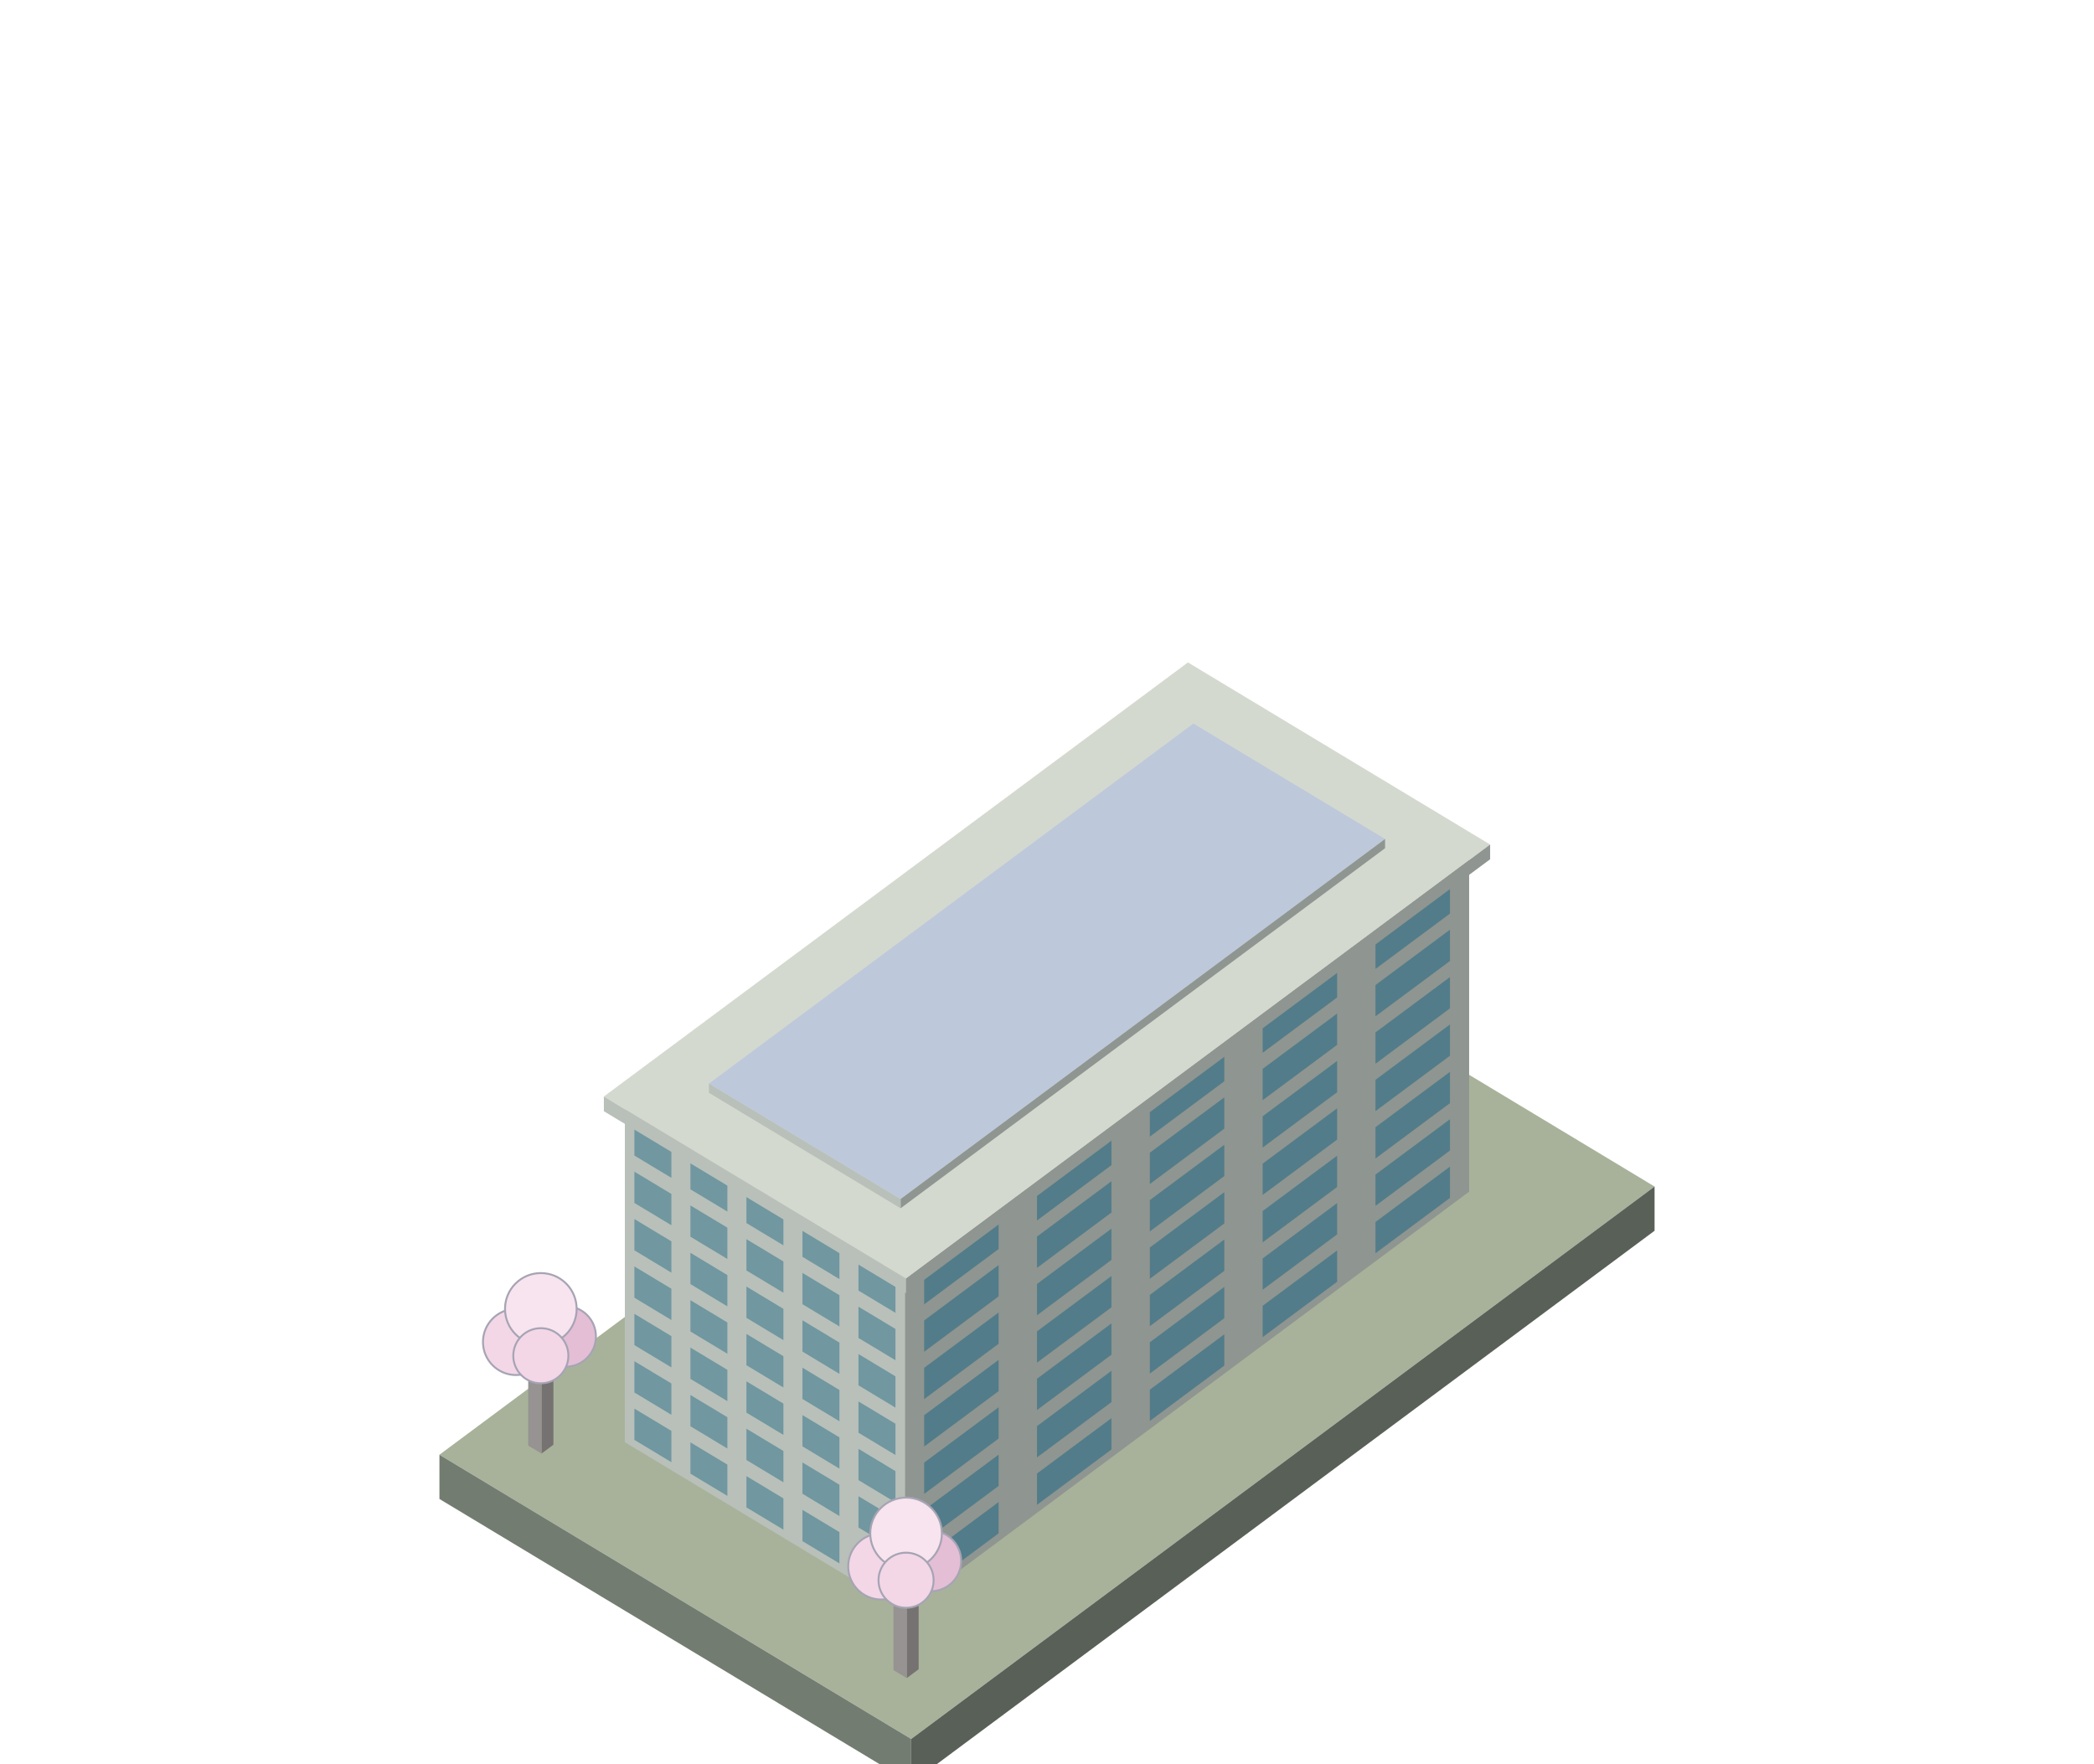
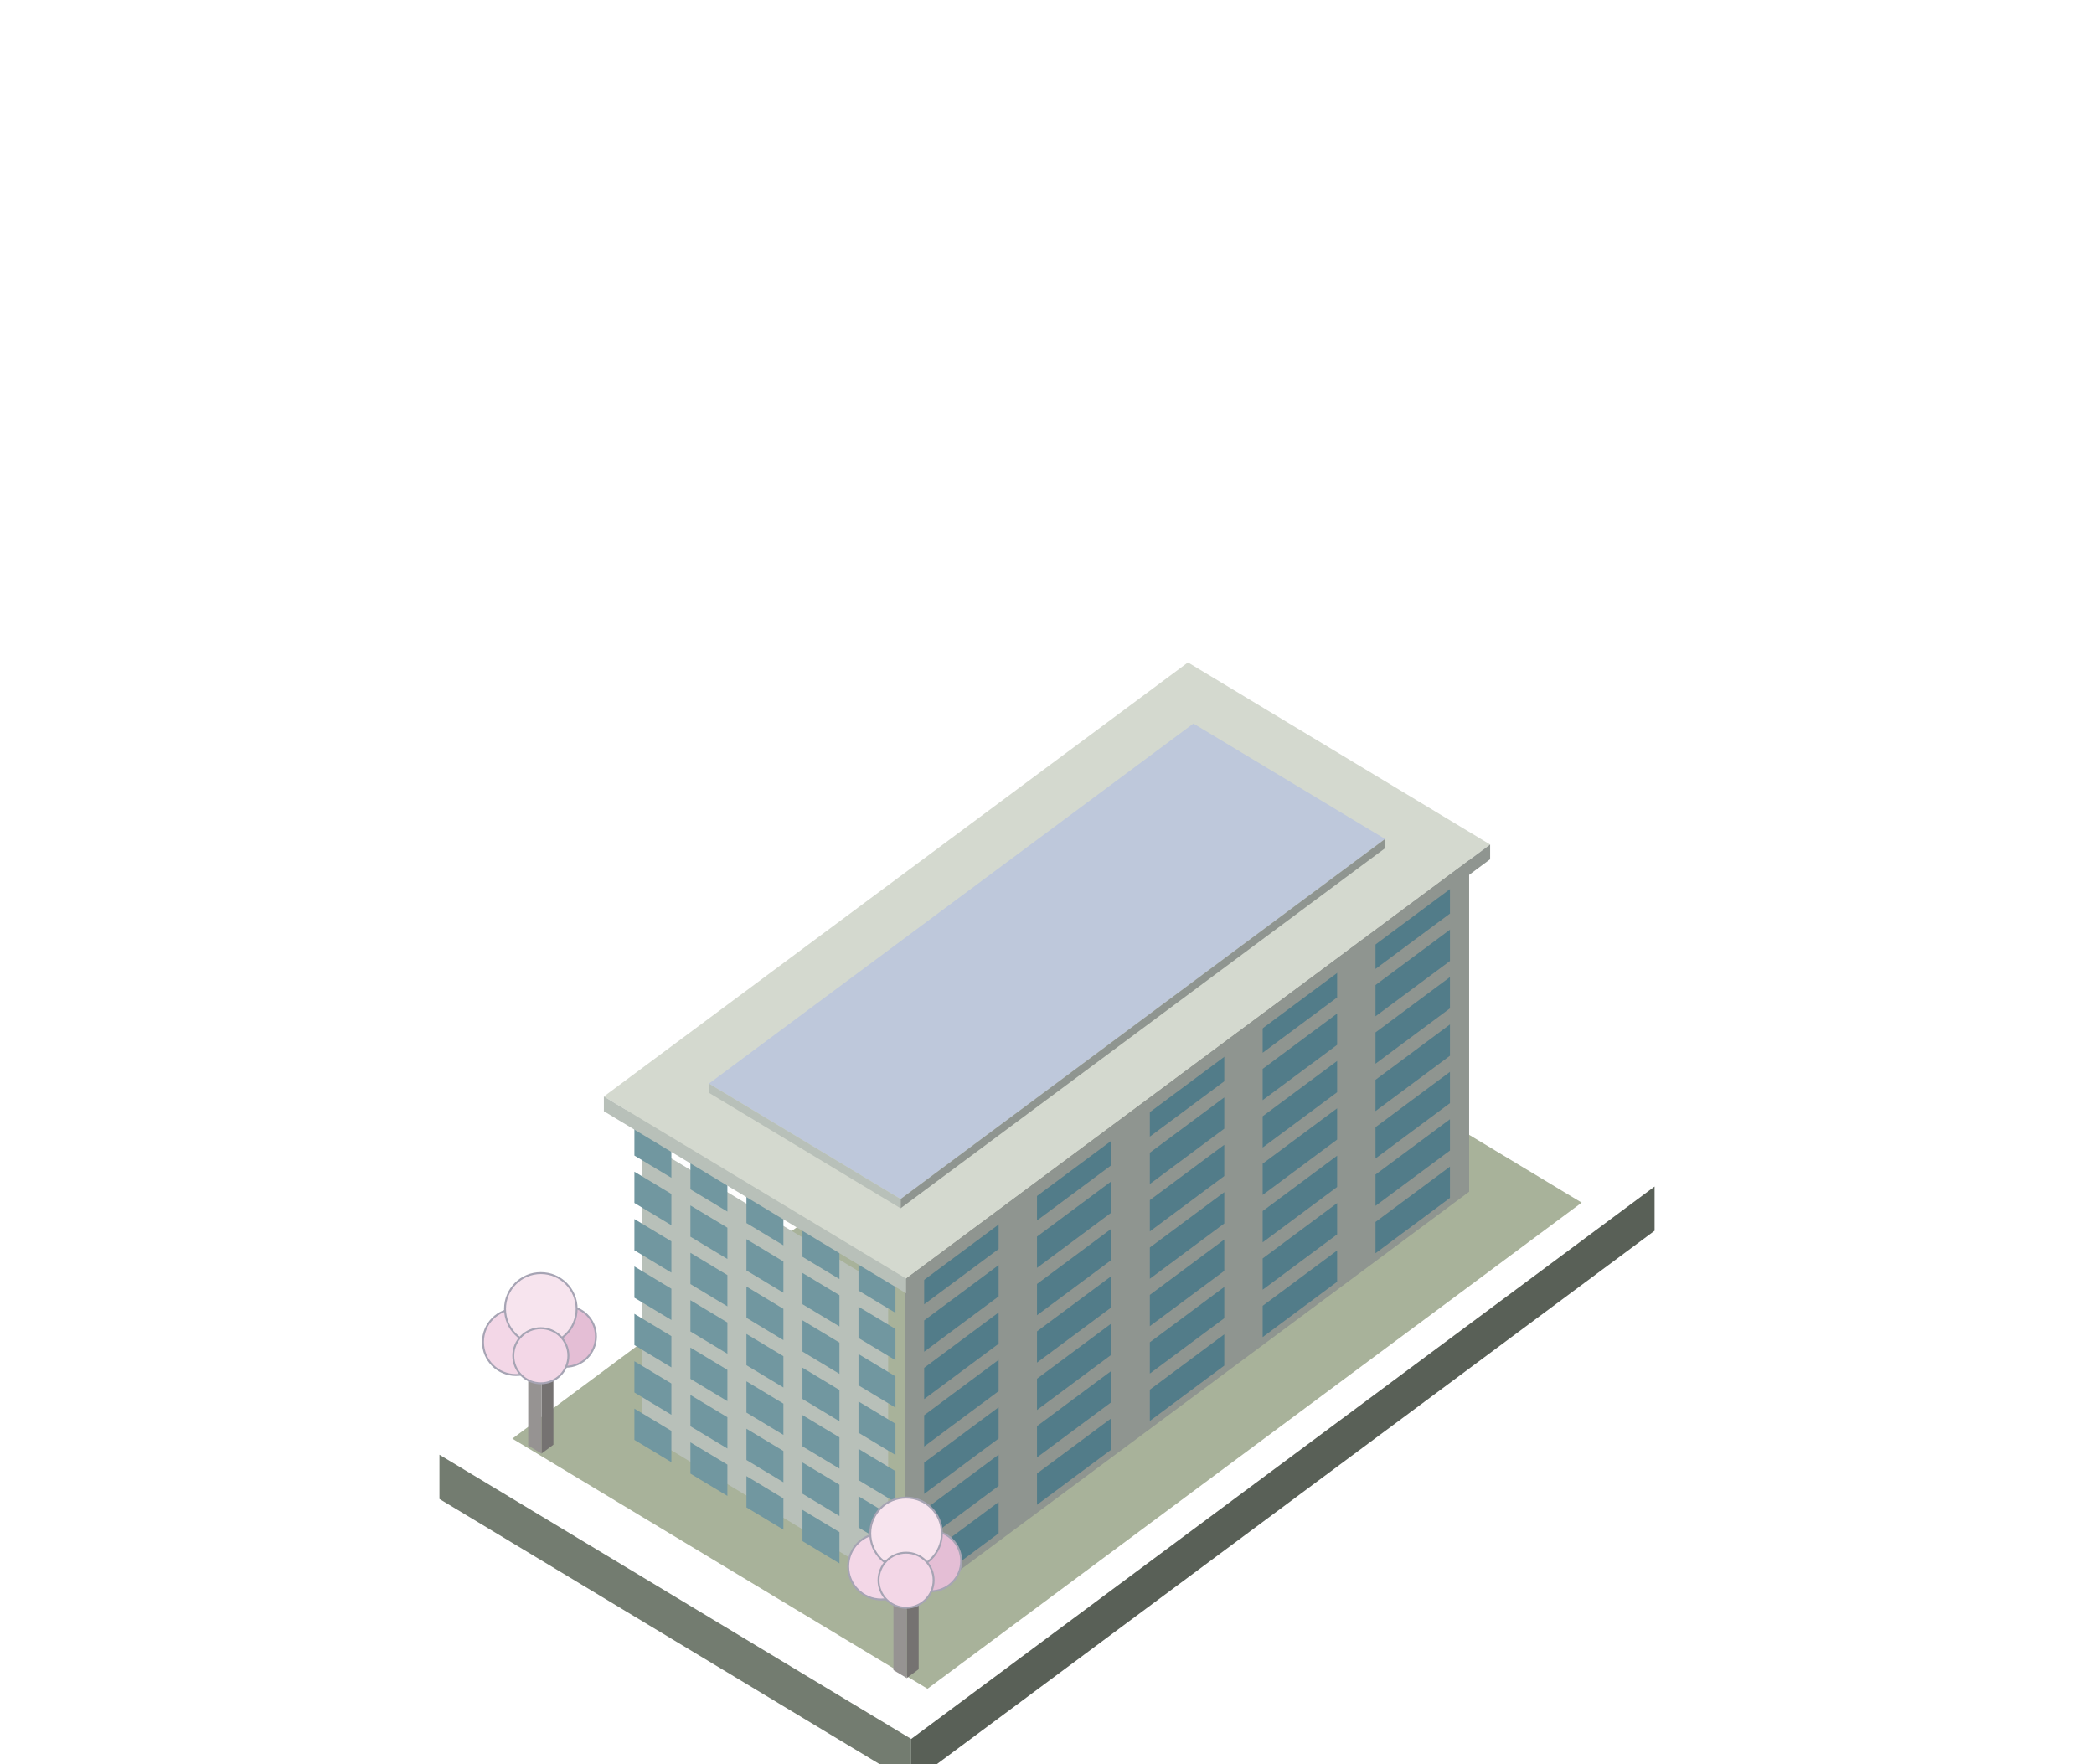
<svg xmlns="http://www.w3.org/2000/svg" width="760" height="640" viewBox="0 0 760 640">
  <polygon points="435.59,348.10 431.26,351.32 431.26,323.23 435.59,320.01" fill="#757271" stroke="none" stroke-width="0" stroke-linejoin="round" />
  <polygon points="431.26,351.32 426.44,348.42 426.44,320.33 431.26,323.23" fill="#969392" stroke="none" stroke-width="0" stroke-linejoin="round" />
  <polygon points="435.59,320.01 431.26,323.23 426.44,320.33 430.78,317.11" fill="#aaa0a1" stroke="none" stroke-width="0" stroke-linejoin="round" />
  <circle cx="422.02" cy="310.81" r="12" fill="#f3d7e7" stroke="#a6a4b4" stroke-width=".7" />
  <circle cx="440.02" cy="308.81" r="11" fill="#e4bed5" stroke="#a6a4b4" stroke-width=".7" />
  <circle cx="431.02" cy="298.81" r="13" fill="#f7e4ee" stroke="#a6a4b4" stroke-width=".7" />
  <circle cx="431.02" cy="315.81" r="10" fill="#f3d7e7" stroke="#a6a4b4" stroke-width=".7" />
-   <polygon points="600.51,430.64 330.71,631.14 159.49,527.98 429.29,327.48" fill="#a8b29a" stroke="none" stroke-width="0" stroke-linejoin="round" />
+   <polygon points="574.05,436.48 336.62,612.92 185.95,522.14 423.38,345.70" fill="#a8b29a" stroke="none" stroke-width="0" stroke-linejoin="round" />
  <polygon points="600.51,446.69 330.71,647.19 330.71,631.14 600.51,430.64" fill="#596057" stroke="none" stroke-width="0" stroke-linejoin="round" />
  <polygon points="200.86,524.34 196.53,527.56 196.53,499.47 200.86,496.25" fill="#757271" stroke="none" stroke-width="0" stroke-linejoin="round" />
  <polygon points="196.53,527.56 191.71,524.66 191.71,496.57 196.53,499.47" fill="#969392" stroke="none" stroke-width="0" stroke-linejoin="round" />
  <polygon points="200.86,496.25 196.53,499.47 191.71,496.57 196.05,493.35" fill="#aaa0a1" stroke="none" stroke-width="0" stroke-linejoin="round" />
  <circle cx="187.29" cy="487.05" r="12" fill="#f3d7e7" stroke="#a6a4b4" stroke-width=".7" />
  <circle cx="205.29" cy="485.05" r="11" fill="#e4bed5" stroke="#a6a4b4" stroke-width=".7" />
  <circle cx="196.29" cy="475.05" r="13" fill="#f7e4ee" stroke="#a6a4b4" stroke-width=".7" />
  <circle cx="196.29" cy="492.05" r="10" fill="#f3d7e7" stroke="#a6a4b4" stroke-width=".7" />
  <polygon points="533.21,432.52 328.45,584.68 328.45,464.29 533.21,312.13" fill="#8f9590" stroke="none" stroke-width="0" stroke-linejoin="round" />
  <polygon points="526.25,434.77 499.22,454.85 499.22,443.50 526.25,423.42" fill="#527c89" stroke="none" stroke-width="0" stroke-linejoin="round" />
  <polygon points="485.30,465.20 458.27,485.29 458.27,473.93 485.30,453.85" fill="#527c89" stroke="none" stroke-width="0" stroke-linejoin="round" />
  <polygon points="444.34,495.63 417.32,515.72 417.32,504.37 444.34,484.28" fill="#527c89" stroke="none" stroke-width="0" stroke-linejoin="round" />
  <polygon points="403.39,526.07 376.37,546.15 376.37,534.80 403.39,514.71" fill="#527c89" stroke="none" stroke-width="0" stroke-linejoin="round" />
  <polygon points="362.44,556.50 335.42,576.58 335.42,565.23 362.44,545.15" fill="#527c89" stroke="none" stroke-width="0" stroke-linejoin="round" />
  <polygon points="526.25,417.57 499.22,437.65 499.22,426.30 526.25,406.22" fill="#527c89" stroke="none" stroke-width="0" stroke-linejoin="round" />
  <polygon points="485.30,448.00 458.27,468.09 458.27,456.74 485.30,436.65" fill="#527c89" stroke="none" stroke-width="0" stroke-linejoin="round" />
  <polygon points="444.34,478.43 417.32,498.52 417.32,487.17 444.34,467.08" fill="#527c89" stroke="none" stroke-width="0" stroke-linejoin="round" />
  <polygon points="403.39,508.87 376.37,528.95 376.37,517.60 403.39,497.52" fill="#527c89" stroke="none" stroke-width="0" stroke-linejoin="round" />
  <polygon points="362.44,539.30 335.42,559.38 335.42,548.03 362.44,527.95" fill="#527c89" stroke="none" stroke-width="0" stroke-linejoin="round" />
  <polygon points="526.25,400.37 499.22,420.46 499.22,409.11 526.25,389.02" fill="#527c89" stroke="none" stroke-width="0" stroke-linejoin="round" />
  <polygon points="485.30,430.80 458.27,450.89 458.27,439.54 485.30,419.45" fill="#527c89" stroke="none" stroke-width="0" stroke-linejoin="round" />
  <polygon points="444.34,461.24 417.32,481.32 417.32,469.97 444.34,449.88" fill="#527c89" stroke="none" stroke-width="0" stroke-linejoin="round" />
  <polygon points="403.39,491.67 376.37,511.75 376.37,500.40 403.39,480.32" fill="#527c89" stroke="none" stroke-width="0" stroke-linejoin="round" />
  <polygon points="362.44,522.10 335.42,542.19 335.42,530.83 362.44,510.75" fill="#527c89" stroke="none" stroke-width="0" stroke-linejoin="round" />
  <polygon points="526.25,383.17 499.22,403.26 499.22,391.91 526.25,371.82" fill="#527c89" stroke="none" stroke-width="0" stroke-linejoin="round" />
  <polygon points="485.30,413.60 458.27,433.69 458.27,422.34 485.30,402.25" fill="#527c89" stroke="none" stroke-width="0" stroke-linejoin="round" />
  <polygon points="444.34,444.04 417.32,464.12 417.32,452.77 444.34,432.69" fill="#527c89" stroke="none" stroke-width="0" stroke-linejoin="round" />
  <polygon points="403.39,474.47 376.37,494.55 376.37,483.20 403.39,463.12" fill="#527c89" stroke="none" stroke-width="0" stroke-linejoin="round" />
  <polygon points="362.44,504.90 335.42,524.99 335.42,513.64 362.44,493.55" fill="#527c89" stroke="none" stroke-width="0" stroke-linejoin="round" />
  <polygon points="526.25,365.97 499.22,386.06 499.22,374.71 526.25,354.62" fill="#527c89" stroke="none" stroke-width="0" stroke-linejoin="round" />
  <polygon points="485.30,396.41 458.27,416.49 458.27,405.14 485.30,385.06" fill="#527c89" stroke="none" stroke-width="0" stroke-linejoin="round" />
  <polygon points="444.34,426.84 417.32,446.92 417.32,435.57 444.34,415.49" fill="#527c89" stroke="none" stroke-width="0" stroke-linejoin="round" />
  <polygon points="403.39,457.27 376.37,477.36 376.37,466.01 403.39,445.92" fill="#527c89" stroke="none" stroke-width="0" stroke-linejoin="round" />
  <polygon points="362.44,487.70 335.42,507.79 335.42,496.44 362.44,476.35" fill="#527c89" stroke="none" stroke-width="0" stroke-linejoin="round" />
  <polygon points="526.25,348.78 499.22,368.86 499.22,357.51 526.25,337.42" fill="#527c89" stroke="none" stroke-width="0" stroke-linejoin="round" />
  <polygon points="485.30,379.21 458.27,399.29 458.27,387.94 485.30,367.86" fill="#527c89" stroke="none" stroke-width="0" stroke-linejoin="round" />
  <polygon points="444.34,409.64 417.32,429.73 417.32,418.37 444.34,398.29" fill="#527c89" stroke="none" stroke-width="0" stroke-linejoin="round" />
  <polygon points="403.39,440.07 376.37,460.16 376.37,448.81 403.39,428.72" fill="#527c89" stroke="none" stroke-width="0" stroke-linejoin="round" />
  <polygon points="362.44,470.51 335.42,490.59 335.42,479.24 362.44,459.15" fill="#527c89" stroke="none" stroke-width="0" stroke-linejoin="round" />
  <polygon points="526.25,331.58 499.22,351.66 499.22,340.31 526.25,320.23" fill="#527c89" stroke="none" stroke-width="0" stroke-linejoin="round" />
  <polygon points="485.30,362.01 458.27,382.09 458.27,370.74 485.30,350.66" fill="#527c89" stroke="none" stroke-width="0" stroke-linejoin="round" />
  <polygon points="444.34,392.44 417.32,412.53 417.32,401.18 444.34,381.09" fill="#527c89" stroke="none" stroke-width="0" stroke-linejoin="round" />
  <polygon points="403.39,422.87 376.37,442.96 376.37,431.61 403.39,411.52" fill="#527c89" stroke="none" stroke-width="0" stroke-linejoin="round" />
  <polygon points="362.44,453.31 335.42,473.39 335.42,462.04 362.44,441.96" fill="#527c89" stroke="none" stroke-width="0" stroke-linejoin="round" />
  <polygon points="330.71,647.19 159.49,544.03 159.49,527.98 330.71,631.14" fill="#737c70" stroke="none" stroke-width="0" stroke-linejoin="round" />
  <polygon points="533.21,312.13 328.45,464.29 226.79,403.04 431.55,250.88" fill="#d4d9cf" stroke="none" stroke-width="0" stroke-linejoin="round" />
  <polygon points="540.83,306.51 328.85,464.04 219.17,397.96 431.15,240.42" fill="#d4d9cf" stroke="none" stroke-width="0" stroke-linejoin="round" />
  <polygon points="502.70,304.50 326.86,435.18 257.30,393.28 433.14,262.60" fill="#bec8db" stroke="none" stroke-width="0" stroke-linejoin="round" />
  <polygon points="502.70,307.85 326.86,438.53 326.86,435.18 502.70,304.50" fill="#8f9590" stroke="none" stroke-width="0" stroke-linejoin="round" />
-   <polygon points="328.45,584.68 226.79,523.43 226.79,403.04 328.45,464.29" fill="#b8c0b9" stroke="none" stroke-width="0" stroke-linejoin="round" />
+   <polygon points="322.35,573.78 232.89,519.88 232.89,413.94 322.35,467.84" fill="#b8c0b9" stroke="none" stroke-width="0" stroke-linejoin="round" />
  <polygon points="325.00,579.67 311.58,571.59 311.58,560.24 325.00,568.32" fill="#7197a0" stroke="none" stroke-width="0" stroke-linejoin="round" />
  <polygon points="304.67,567.42 291.25,559.34 291.25,547.99 304.67,556.07" fill="#7197a0" stroke="none" stroke-width="0" stroke-linejoin="round" />
  <polygon points="284.33,555.17 270.91,547.09 270.91,535.74 284.33,543.82" fill="#7197a0" stroke="none" stroke-width="0" stroke-linejoin="round" />
  <polygon points="264.00,542.92 250.58,534.84 250.58,523.49 264.00,531.57" fill="#7197a0" stroke="none" stroke-width="0" stroke-linejoin="round" />
  <polygon points="243.67,530.67 230.25,522.59 230.25,511.24 243.67,519.32" fill="#7197a0" stroke="none" stroke-width="0" stroke-linejoin="round" />
  <polygon points="325.00,562.48 311.58,554.39 311.58,543.04 325.00,551.12" fill="#7197a0" stroke="none" stroke-width="0" stroke-linejoin="round" />
  <polygon points="304.67,550.23 291.25,542.14 291.25,530.79 304.67,538.87" fill="#7197a0" stroke="none" stroke-width="0" stroke-linejoin="round" />
  <polygon points="284.33,537.98 270.91,529.89 270.91,518.54 284.33,526.62" fill="#7197a0" stroke="none" stroke-width="0" stroke-linejoin="round" />
  <polygon points="264.00,525.73 250.58,517.64 250.58,506.29 264.00,514.37" fill="#7197a0" stroke="none" stroke-width="0" stroke-linejoin="round" />
  <polygon points="243.67,513.48 230.25,505.39 230.25,494.04 243.67,502.12" fill="#7197a0" stroke="none" stroke-width="0" stroke-linejoin="round" />
  <polygon points="325.00,545.28 311.58,537.19 311.58,525.84 325.00,533.93" fill="#7197a0" stroke="none" stroke-width="0" stroke-linejoin="round" />
  <polygon points="304.67,533.03 291.25,524.94 291.25,513.59 304.67,521.68" fill="#7197a0" stroke="none" stroke-width="0" stroke-linejoin="round" />
  <polygon points="284.33,520.78 270.91,512.69 270.91,501.34 284.33,509.43" fill="#7197a0" stroke="none" stroke-width="0" stroke-linejoin="round" />
  <polygon points="264.00,508.53 250.58,500.44 250.58,489.09 264.00,497.18" fill="#7197a0" stroke="none" stroke-width="0" stroke-linejoin="round" />
  <polygon points="243.67,496.28 230.25,488.19 230.25,476.84 243.67,484.93" fill="#7197a0" stroke="none" stroke-width="0" stroke-linejoin="round" />
  <polygon points="325.00,528.08 311.58,519.99 311.58,508.64 325.00,516.73" fill="#7197a0" stroke="none" stroke-width="0" stroke-linejoin="round" />
  <polygon points="304.67,515.83 291.25,507.74 291.25,496.39 304.67,504.48" fill="#7197a0" stroke="none" stroke-width="0" stroke-linejoin="round" />
  <polygon points="284.33,503.58 270.91,495.49 270.91,484.14 284.33,492.23" fill="#7197a0" stroke="none" stroke-width="0" stroke-linejoin="round" />
  <polygon points="264.00,491.33 250.58,483.24 250.58,471.89 264.00,479.98" fill="#7197a0" stroke="none" stroke-width="0" stroke-linejoin="round" />
  <polygon points="243.67,479.08 230.25,470.99 230.25,459.64 243.67,467.73" fill="#7197a0" stroke="none" stroke-width="0" stroke-linejoin="round" />
  <polygon points="325.00,510.88 311.58,502.79 311.58,491.44 325.00,499.53" fill="#7197a0" stroke="none" stroke-width="0" stroke-linejoin="round" />
  <polygon points="304.67,498.63 291.25,490.54 291.25,479.19 304.67,487.28" fill="#7197a0" stroke="none" stroke-width="0" stroke-linejoin="round" />
  <polygon points="284.33,486.38 270.91,478.29 270.91,466.94 284.33,475.03" fill="#7197a0" stroke="none" stroke-width="0" stroke-linejoin="round" />
  <polygon points="264.00,474.13 250.58,466.04 250.58,454.69 264.00,462.78" fill="#7197a0" stroke="none" stroke-width="0" stroke-linejoin="round" />
  <polygon points="243.67,461.88 230.25,453.79 230.25,442.44 243.67,450.53" fill="#7197a0" stroke="none" stroke-width="0" stroke-linejoin="round" />
  <polygon points="325.00,493.68 311.58,485.60 311.58,474.25 325.00,482.33" fill="#7197a0" stroke="none" stroke-width="0" stroke-linejoin="round" />
  <polygon points="304.67,481.43 291.25,473.35 291.25,462.00 304.67,470.08" fill="#7197a0" stroke="none" stroke-width="0" stroke-linejoin="round" />
  <polygon points="284.33,469.18 270.91,461.10 270.91,449.75 284.33,457.83" fill="#7197a0" stroke="none" stroke-width="0" stroke-linejoin="round" />
  <polygon points="264.00,456.93 250.58,448.85 250.58,437.50 264.00,445.58" fill="#7197a0" stroke="none" stroke-width="0" stroke-linejoin="round" />
  <polygon points="243.67,444.68 230.25,436.60 230.25,425.25 243.67,433.33" fill="#7197a0" stroke="none" stroke-width="0" stroke-linejoin="round" />
  <polygon points="325.00,476.48 311.58,468.40 311.58,457.05 325.00,465.13" fill="#7197a0" stroke="none" stroke-width="0" stroke-linejoin="round" />
  <polygon points="304.67,464.23 291.25,456.15 291.25,444.80 304.67,452.88" fill="#7197a0" stroke="none" stroke-width="0" stroke-linejoin="round" />
  <polygon points="284.33,451.98 270.91,443.90 270.91,432.55 284.33,440.63" fill="#7197a0" stroke="none" stroke-width="0" stroke-linejoin="round" />
  <polygon points="264.00,439.73 250.58,431.65 250.58,420.30 264.00,428.38" fill="#7197a0" stroke="none" stroke-width="0" stroke-linejoin="round" />
  <polygon points="243.67,427.48 230.25,419.40 230.25,408.05 243.67,416.13" fill="#7197a0" stroke="none" stroke-width="0" stroke-linejoin="round" />
  <polygon points="540.83,311.86 328.85,469.39 328.85,464.04 540.83,306.51" fill="#8f9590" stroke="none" stroke-width="0" stroke-linejoin="round" />
  <polygon points="333.42,605.83 329.09,609.05 329.09,580.96 333.42,577.74" fill="#757271" stroke="none" stroke-width="0" stroke-linejoin="round" />
  <polygon points="329.09,609.05 324.27,606.15 324.27,578.06 329.09,580.96" fill="#969392" stroke="none" stroke-width="0" stroke-linejoin="round" />
  <polygon points="333.42,577.74 329.09,580.96 324.27,578.06 328.61,574.83" fill="#aaa0a1" stroke="none" stroke-width="0" stroke-linejoin="round" />
  <circle cx="319.85" cy="568.53" r="12" fill="#f3d7e7" stroke="#a6a4b4" stroke-width=".7" />
  <circle cx="337.85" cy="566.53" r="11" fill="#e4bed5" stroke="#a6a4b4" stroke-width=".7" />
  <circle cx="328.85" cy="556.53" r="13" fill="#f7e4ee" stroke="#a6a4b4" stroke-width=".7" />
  <circle cx="328.85" cy="573.53" r="10" fill="#f3d7e7" stroke="#a6a4b4" stroke-width=".7" />
  <polygon points="326.86,438.53 257.30,396.62 257.30,393.28 326.86,435.18" fill="#b8c0b9" stroke="none" stroke-width="0" stroke-linejoin="round" />
  <polygon points="328.85,469.39 219.17,403.31 219.17,397.96 328.85,464.04" fill="#b8c0b9" stroke="none" stroke-width="0" stroke-linejoin="round" />
</svg>
